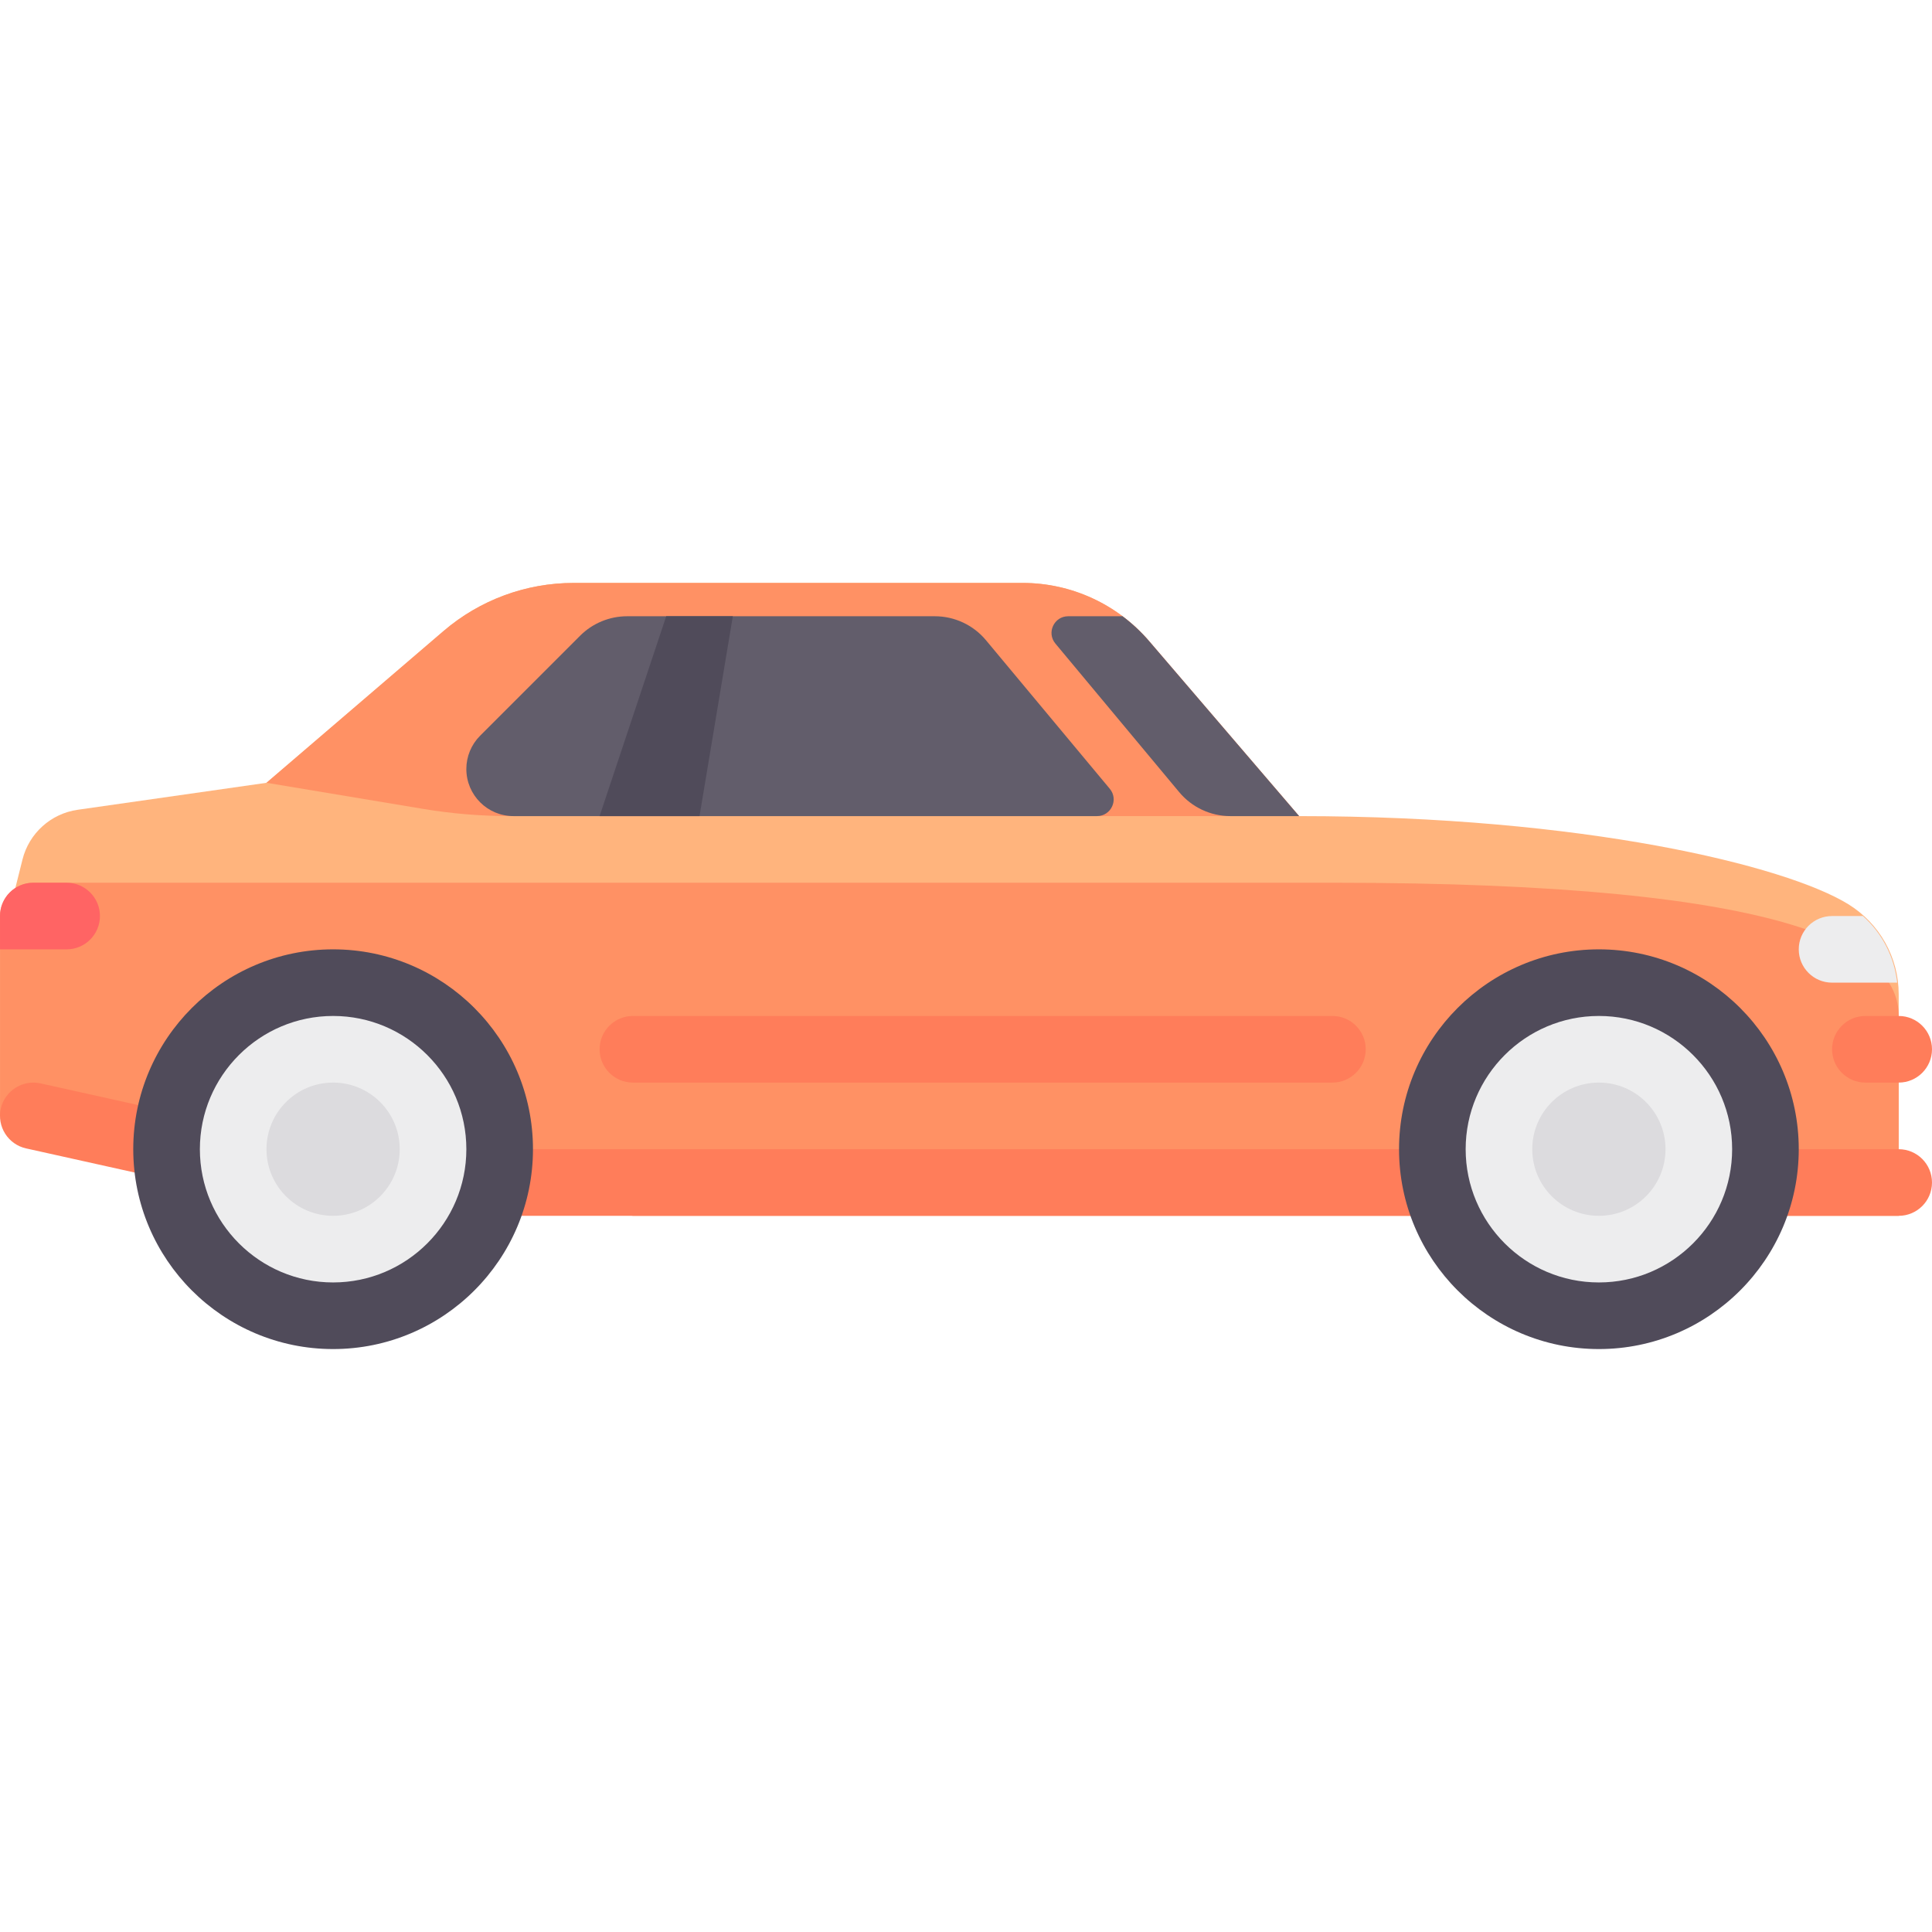
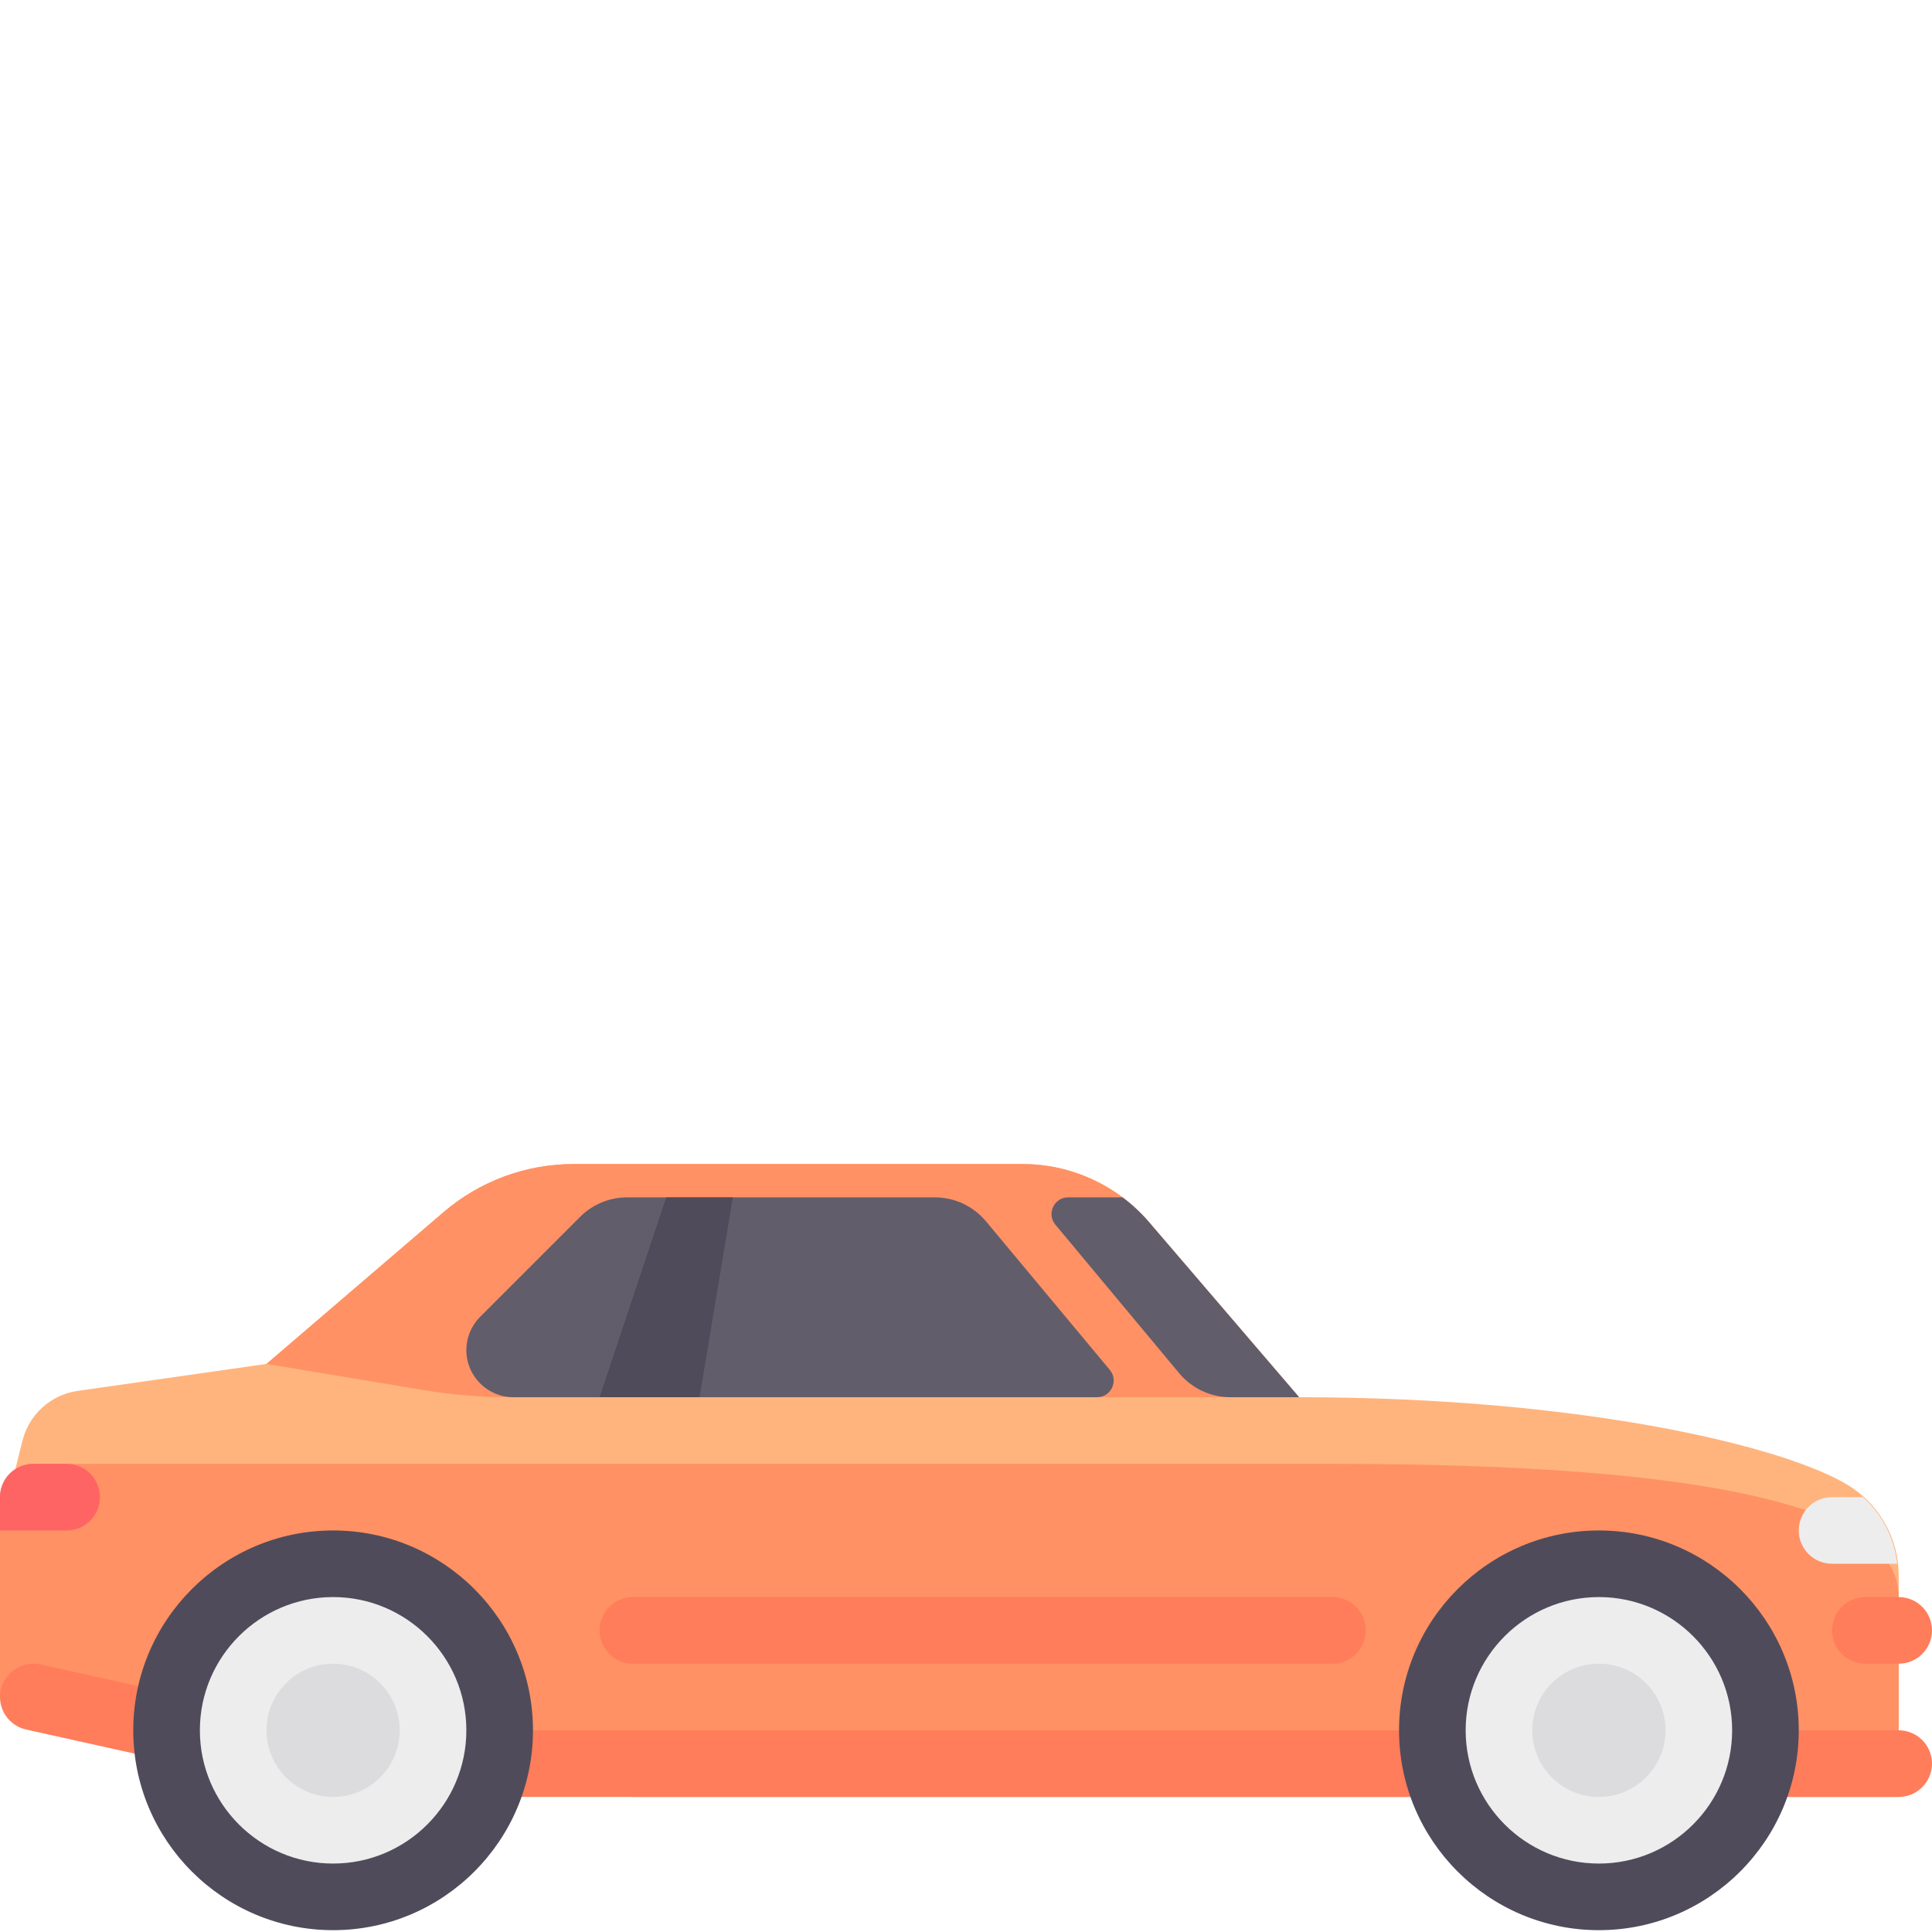
- <svg xmlns="http://www.w3.org/2000/svg" version="1.1" id="Layer_1" x="0px" y="0px" viewBox="0 0 512 512" style="enable-background:new 0 0 512 512;" xml:space="preserve">
+ <svg xmlns="http://www.w3.org/2000/svg" version="1.1" id="Layer_1" x="0px" y="0px" viewBox="0 -154 512 512" style="enable-background:new 0 0 512 512;" xml:space="preserve">
  <path style="fill:#FFB47D;" d="M489.798,239.613c-16.627-10.241-70.258-23.335-145.52-23.335l-39.756-46.38  c-8.385-9.782-20.627-15.413-33.511-15.413H152.008c-12.644,0-24.87,4.523-34.47,12.751L70.624,207.45l-50.039,7.148  c-7.106,1.015-12.889,6.231-14.63,13.195l-5.95,23.794l132.415,61.792h370.755v-49.903  C503.173,253.717,498.107,244.732,489.798,239.613z" />
  <path style="fill:#FF9164;" d="M503.173,269.241c0-17.655-26.482-35.31-150.067-35.31H8.831c-4.875,0-8.827,3.953-8.827,8.827  v52.965l167.725,26.482h335.445V269.241z" />
  <path style="fill:#FF7D5A;" d="M503.173,304.551H89.244l-78.5-17.443c-4.715-1.035-9.474,1.935-10.535,6.702  c-1.052,4.759,1.949,9.474,6.707,10.53l79.447,17.655c0.629,0.142,1.267,0.211,1.913,0.211h414.894c4.879,0,8.828-3.953,8.828-8.827  C511.999,308.504,508.052,304.551,503.173,304.551z" />
  <circle style="fill:#EDEDEE;" cx="423.72" cy="304.549" r="44.137" />
  <path style="fill:#504B5A;" d="M423.725,357.516c-29.207,0-52.965-23.758-52.965-52.965c0-29.207,23.758-52.965,52.965-52.965  s52.965,23.758,52.965,52.965C476.69,333.758,452.932,357.516,423.725,357.516z M423.725,269.241  c-19.473,0-35.31,15.837-35.31,35.31c0,19.473,15.837,35.31,35.31,35.31s35.31-15.836,35.31-35.31  C459.035,285.078,443.199,269.241,423.725,269.241z" />
  <circle style="fill:#DCDBDE;" cx="423.72" cy="304.549" r="17.655" />
  <circle style="fill:#EDEDEE;" cx="88.275" cy="304.549" r="44.137" />
  <path style="fill:#504B5A;" d="M88.279,357.516c-29.207,0-52.965-23.758-52.965-52.965c0-29.207,23.758-52.965,52.965-52.965  s52.965,23.758,52.965,52.965C141.243,333.758,117.485,357.516,88.279,357.516z M88.279,269.241c-19.473,0-35.31,15.837-35.31,35.31  c0,19.473,15.837,35.31,35.31,35.31s35.31-15.836,35.31-35.31C123.589,285.078,107.752,269.241,88.279,269.241z" />
  <circle style="fill:#DCDBDE;" cx="88.275" cy="304.549" r="17.655" />
  <g>
    <path style="fill:#FF7D5A;" d="M353.105,286.896H167.728c-4.875,0-8.827-3.953-8.827-8.827l0,0c0-4.875,3.953-8.827,8.827-8.827   h185.377c4.875,0,8.827,3.952,8.827,8.827l0,0C361.933,282.945,357.98,286.896,353.105,286.896z" />
    <path style="fill:#FF7D5A;" d="M503.173,286.896h-8.827c-4.875,0-8.828-3.953-8.828-8.827l0,0c0-4.875,3.953-8.827,8.828-8.827   h8.827c4.875,0,8.827,3.952,8.827,8.827l0,0C512,282.945,508.048,286.896,503.173,286.896z" />
  </g>
  <path style="fill:#FF9164;" d="M70.624,207.449l46.914-40.214c9.6-8.228,21.826-12.751,34.47-12.751h119.003  c12.885,0,25.125,5.63,33.511,15.413l39.756,46.38H135.276c-7.78,0-15.546-0.643-23.221-1.922L70.624,207.449z" />
  <path style="fill:#625D6B;" d="M261.294,169.664c-3.354-4.025-8.323-6.352-13.563-6.352h-81.524c-4.682,0-9.173,1.86-12.483,5.171  l-26.482,26.482c-2.341,2.341-3.657,5.516-3.657,8.827l0,0c0,6.894,5.589,12.484,12.484,12.484h154.647  c3.742,0,5.786-4.365,3.391-7.24L261.294,169.664z" />
  <polygon style="fill:#504B5A;" points="185.381,216.276 158.898,216.276 176.553,163.312 194.208,163.312 " />
  <path style="fill:#EDEDEE;" d="M493.697,242.759h-8.181c-4.875,0-8.827,3.952-8.827,8.827s3.953,8.827,8.827,8.827h17.261  C502.011,253.548,498.814,247.337,493.697,242.759z" />
  <path style="fill:#625D6B;" d="M304.522,169.897c-2.115-2.468-4.48-4.669-7.036-6.585H283.08c-3.742,0-5.786,4.364-3.391,7.24  l32.813,39.374c3.354,4.025,8.323,6.352,13.562,6.352h18.213L304.522,169.897z" />
  <path style="fill:#FF6464;" d="M0.004,242.759v8.827h17.655c4.875,0,8.827-3.952,8.827-8.827s-3.953-8.827-8.827-8.827H8.831  C3.955,233.931,0.004,237.884,0.004,242.759z" />
  <g>
</g>
  <g>
</g>
  <g>
</g>
  <g>
</g>
  <g>
</g>
  <g>
</g>
  <g>
</g>
  <g>
</g>
  <g>
</g>
  <g>
</g>
  <g>
</g>
  <g>
</g>
  <g>
</g>
  <g>
</g>
  <g>
</g>
</svg>
